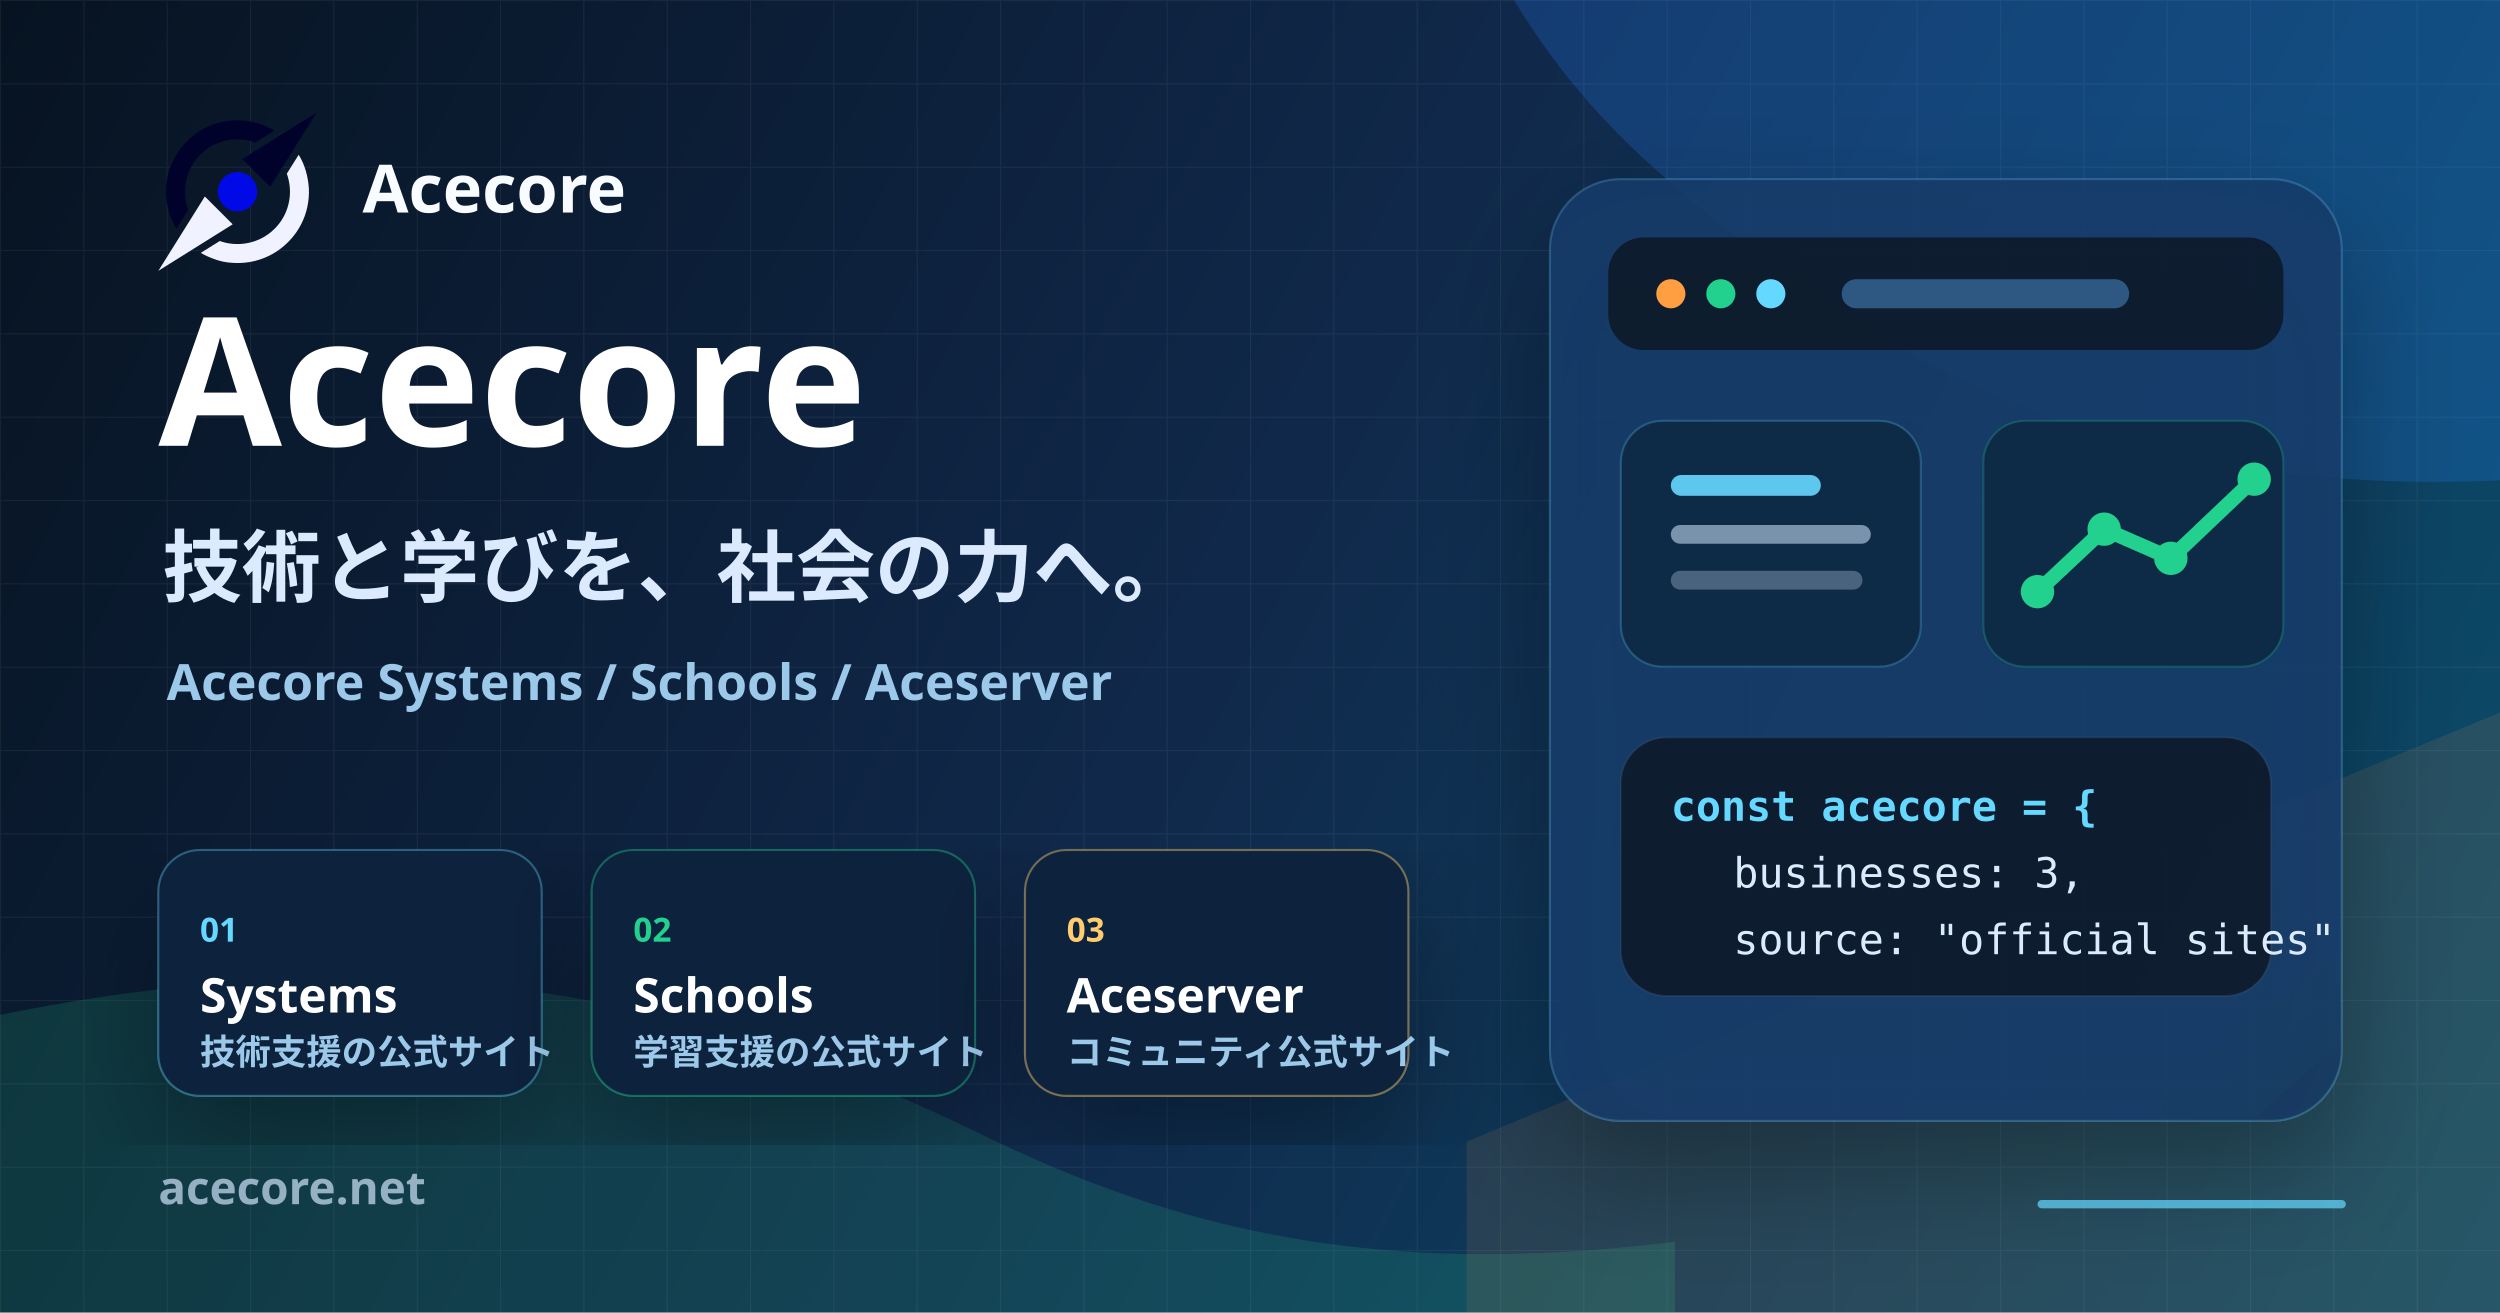
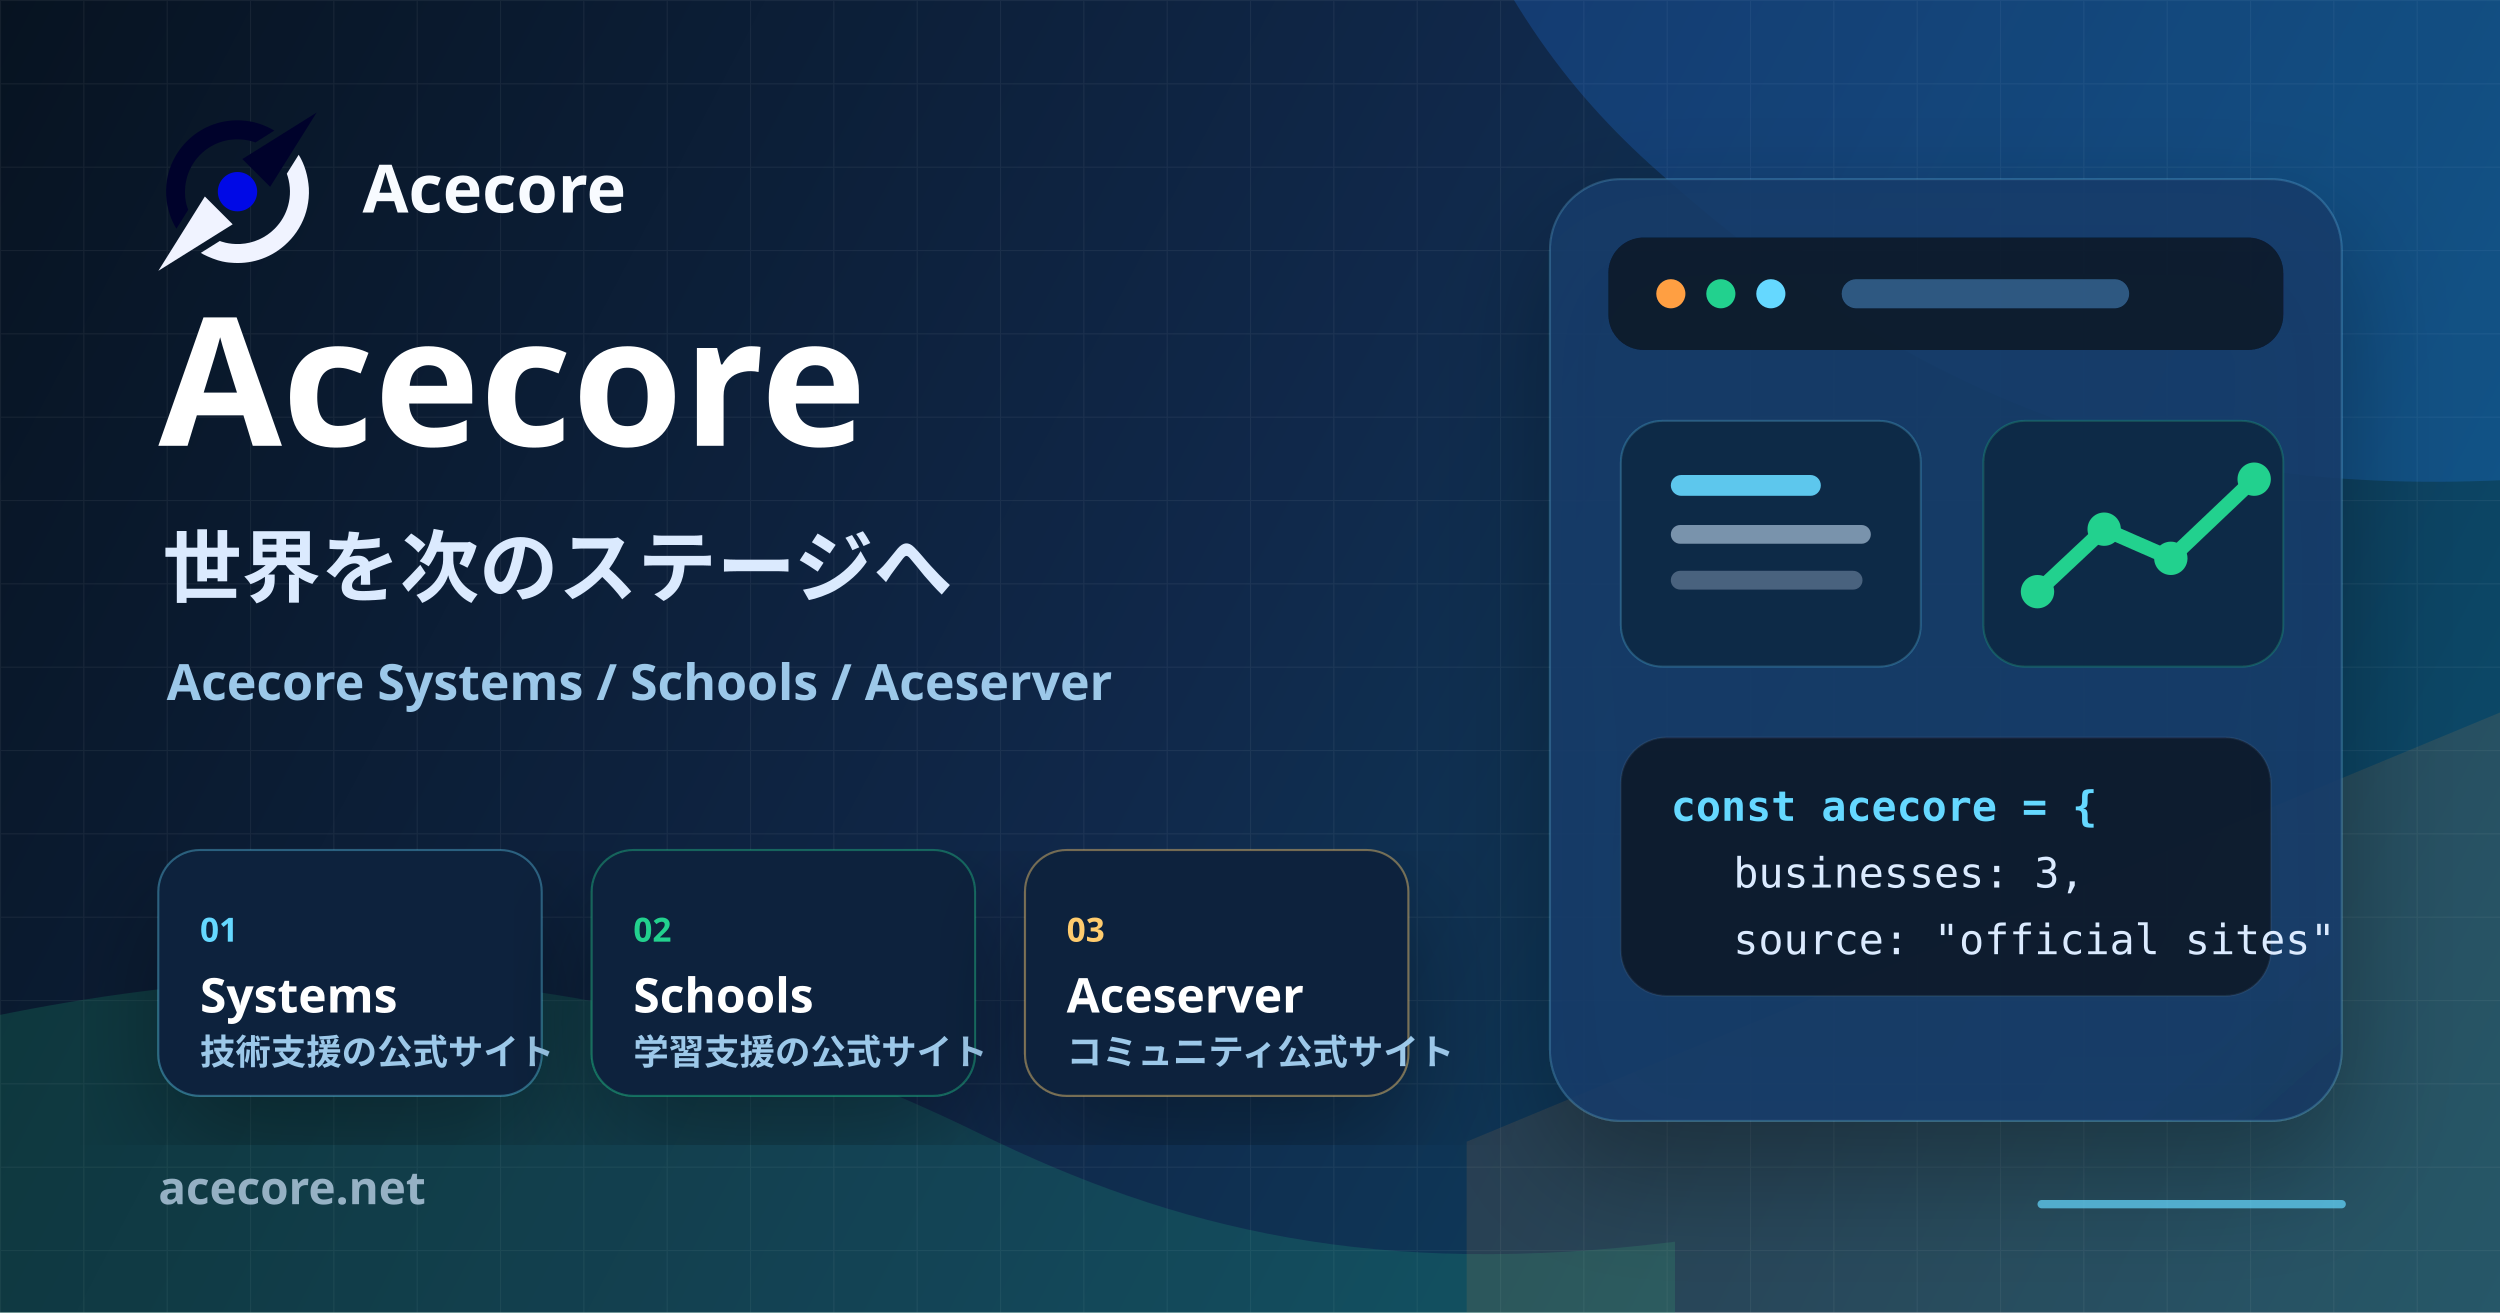
<svg xmlns="http://www.w3.org/2000/svg" width="1200" height="630" viewBox="0 0 1200 630">
  <defs>
    <linearGradient id="bg" x1="0" y1="0" x2="1200" y2="630" gradientUnits="userSpaceOnUse">
      <stop offset="0" stop-color="#071321" />
      <stop offset="0.48" stop-color="#10284a" />
      <stop offset="1" stop-color="#0b4f6d" />
    </linearGradient>
    <linearGradient id="panel" x1="708" y1="76" x2="1118" y2="540" gradientUnits="userSpaceOnUse">
      <stop offset="0" stop-color="#163b68" stop-opacity="0.88" />
      <stop offset="1" stop-color="#091a2f" stop-opacity="0.96" />
    </linearGradient>
    <pattern id="grid" width="40" height="40" patternUnits="userSpaceOnUse">
      <path d="M 40 0 H 0 V 40" fill="none" stroke="#ffffff" stroke-opacity="0.055" stroke-width="1" />
    </pattern>
    <filter id="softShadow" x="-20%" y="-20%" width="140%" height="140%">
      <feDropShadow dx="0" dy="24" stdDeviation="28" flood-color="#000000" flood-opacity="0.34" />
    </filter>
  </defs>
  <rect width="1200" height="630" fill="url(#bg)" />
  <rect width="1200" height="630" fill="url(#grid)" />
  <path d="M 688 -80 L 1210 -80 L 1210 230 C 1040 240 918 190 800 86 C 755 47 720 2 688 -80 Z" fill="#2684ff" opacity="0.22" />
  <path d="M -40 496 C 160 448 310 466 470 544 C 564 590 660 614 804 596 L 804 680 L -40 680 Z" fill="#24d18e" opacity="0.16" />
  <path d="M 704 548 L 1200 342 L 1200 630 L 704 630 Z" fill="#ff9f43" opacity="0.11" />
  <g transform="translate(76 54)">
    <svg width="76" height="76" viewBox="0 0 375 375">
      <defs>
        <clipPath id="a3957e5701">
          <path d="M 198 0 L 375 0 L 375 177 L 198 177 Z M 198 0" />
        </clipPath>
        <clipPath id="6afbb346e6">
          <path d="M 342.047 -32.93 L 407.93 32.953 L 264.836 176.047 L 198.953 110.164 Z M 342.047 -32.93" />
        </clipPath>
        <clipPath id="dbfe783954">
          <path d="M 374.988 0.012 L 264.836 176.047 L 198.953 110.164 Z M 374.988 0.012" />
        </clipPath>
        <clipPath id="270e5b8c21">
          <path d="M 140 140 L 235 140 L 235 235 L 140 235 Z M 140 140" />
        </clipPath>
        <clipPath id="cd695f61e1">
          <path d="M 187.496 121.617 L 253.379 187.504 L 187.496 253.387 L 121.613 187.504 Z M 187.496 121.617" />
        </clipPath>
        <clipPath id="7e0fedd2f4">
          <path d="M 220.438 154.559 C 202.242 136.367 172.746 136.367 154.555 154.559 C 136.359 172.754 136.359 202.25 154.555 220.445 C 172.746 238.637 202.242 238.637 220.438 220.445 C 238.629 202.25 238.629 172.754 220.438 154.559 Z M 220.438 154.559" />
        </clipPath>
        <clipPath id="c3602e9733">
          <path d="M 0 198 L 177 198 L 177 375 L 0 375 Z M 0 198" />
        </clipPath>
        <clipPath id="f2a35fea8d">
          <path d="M 32.945 407.926 L -32.941 342.043 L 110.191 198.91 L 176.074 264.797 Z M 32.945 407.926" />
        </clipPath>
        <clipPath id="2d860f12f2">
          <path d="M 0.004 374.984 L 110.191 198.91 L 176.074 264.797 Z M 0.004 374.984" />
        </clipPath>
      </defs>
      <path fill="#00022b" d="M 230.043 71.02 C 209.73 63.477 188.301 62.211 167 65.082 C 165.305 65.352 163.605 65.668 161.906 66.027 C 140.082 70.652 120.922 80.328 104.426 95.062 C 100.137 98.895 95.711 103.418 91.84 108.109 C 78.883 123.805 70.297 141.441 66.078 161.012 C 57.496 200.844 69.965 228.148 70.863 230.344 C 60.105 247.633 60.207 247.863 42.785 275.242 C 30.289 255.219 23.223 232.727 19.703 209.527 C 18.598 201.109 18.137 192.488 18.324 183.66 C 18.645 168.238 20.973 153.273 25.305 138.766 C 30.922 119.973 39.578 102.723 51.281 87.008 C 64.082 69.824 80.188 54.812 98.535 43.535 C 119.289 30.777 141.719 22.879 165.832 19.836 C 179.965 18.055 194.129 18.043 208.328 19.809 C 231.965 22.504 254.328 30.91 274.746 42.816 C 244.926 61.586 244.898 61.594 230.043 71.02 Z M 230.043 71.02" />
      <path fill="#f0f3ff" d="M 145.617 304.262 C 146.184 304.527 165.508 312.844 194.297 311.391 C 224.988 309.848 254.219 296.781 275.73 275.035 C 291.141 259.453 301.715 241.168 307.449 220.18 C 313.566 197.777 313.113 174.191 306.637 151.988 C 305.469 147.992 304.418 145.238 304.305 144.977 C 313.676 130.012 313.672 130.012 332.418 100.066 C 347.242 124.035 354.406 151.129 356.496 179.016 C 356.906 187.043 356.758 194.957 356.059 202.754 C 353.41 232.145 343.805 258.914 327.238 283.07 C 319.359 294.562 309.965 305.094 299.066 314.664 C 280.883 330.625 260.398 342.098 237.613 349.09 C 216.266 355.641 194.117 357.836 171.168 355.672 C 167.766 355.48 156.367 354.75 140.746 349.996 C 125.5 345.359 106.641 336.617 100.574 332.457 C 118.953 320.832 118.988 320.824 145.617 304.262 Z M 145.617 304.262" />
      <g clip-path="url(#a3957e5701)">
        <g clip-path="url(#6afbb346e6)">
          <g clip-path="url(#dbfe783954)">
            <path fill="#00022b" d="M 342.047 -32.93 L 407.93 32.953 L 264.836 176.047 L 198.953 110.164 Z M 342.047 -32.93" />
          </g>
        </g>
      </g>
      <g clip-path="url(#270e5b8c21)">
        <g clip-path="url(#cd695f61e1)">
          <g clip-path="url(#7e0fedd2f4)">
            <path fill="#0009e6" d="M 187.496 121.617 L 253.379 187.504 L 187.496 253.387 L 121.613 187.504 Z M 187.496 121.617" />
          </g>
        </g>
      </g>
      <g clip-path="url(#c3602e9733)">
        <g clip-path="url(#f2a35fea8d)">
          <g clip-path="url(#2d860f12f2)">
            <path fill="#f0f3ff" d="M 32.945 407.926 L -32.941 342.043 L 110.191 198.91 L 176.074 264.797 Z M 32.945 407.926" />
          </g>
        </g>
      </g>
    </svg>
    <text x="98" y="48" fill="#f8fbff" font-family="Noto Sans JP, Yu Gothic, Meiryo, sans-serif" font-size="32" font-weight="800">
      Acecore
    </text>
  </g>
  <g transform="translate(76 214)" font-family="Noto Sans JP, Yu Gothic, Meiryo, sans-serif">
    <text x="0" y="0" fill="#ffffff" font-size="86" font-weight="900">
      Acecore
    </text>
    <text x="2" y="72" fill="#dbeafe" font-size="38" font-weight="800">
-       技術と学びを、社会の力へ。
+       世界を次のステージへ
    </text>
    <text x="4" y="122" fill="#9cc8e9" font-size="24" font-weight="700">
      Acecore Systems / Schools / Aceserver
    </text>
  </g>
  <g transform="translate(76 408)" font-family="Noto Sans JP, Yu Gothic, Meiryo, sans-serif">
    <g filter="url(#softShadow)">
      <rect x="0" y="0" width="184" height="118" rx="20" fill="#0d223c" stroke="#65d8ff" stroke-opacity="0.35" />
      <text x="20" y="44" fill="#65d8ff" font-size="16" font-weight="800">
        01
      </text>
      <text x="20" y="78" fill="#ffffff" font-size="23" font-weight="800">
        Systems
      </text>
      <text x="20" y="103" fill="#9cc8e9" font-size="17" font-weight="700">
        技術支援の公式サイト
      </text>
    </g>
    <g transform="translate(208 0)" filter="url(#softShadow)">
      <rect x="0" y="0" width="184" height="118" rx="20" fill="#0d223c" stroke="#24d18e" stroke-opacity="0.38" />
      <text x="20" y="44" fill="#24d18e" font-size="16" font-weight="800">
        02
      </text>
      <text x="20" y="78" fill="#ffffff" font-size="23" font-weight="800">
        Schools
      </text>
      <text x="20" y="103" fill="#9cc8e9" font-size="17" font-weight="700">
        学習支援の公式サイト
      </text>
    </g>
    <g transform="translate(416 0)" filter="url(#softShadow)">
      <rect x="0" y="0" width="184" height="118" rx="20" fill="#0d223c" stroke="#ffcc6e" stroke-opacity="0.42" />
      <text x="20" y="44" fill="#ffcc6e" font-size="16" font-weight="800">
        03
      </text>
      <text x="20" y="78" fill="#ffffff" font-size="23" font-weight="800">
        Aceserver
      </text>
      <text x="20" y="103" fill="#9cc8e9" font-size="17" font-weight="700">
        コミュニティ公式サイト
      </text>
    </g>
  </g>
  <g transform="translate(744 86)" filter="url(#softShadow)">
    <rect width="380" height="452" rx="34" fill="url(#panel)" stroke="#7dd3fc" stroke-opacity="0.22" />
    <rect x="28" y="28" width="324" height="54" rx="17" fill="#071321" opacity="0.82" />
    <circle cx="58" cy="55" r="7" fill="#ff9f43" />
    <circle cx="82" cy="55" r="7" fill="#24d18e" />
    <circle cx="106" cy="55" r="7" fill="#65d8ff" />
    <rect x="140" y="48" width="138" height="14" rx="7" fill="#335f8b" opacity="0.9" />
    <g transform="translate(34 116)">
      <rect width="144" height="118" rx="20" fill="#102a47" stroke="#65d8ff" stroke-opacity="0.24" />
      <rect x="24" y="26" width="72" height="10" rx="5" fill="#65d8ff" opacity="0.9" />
      <rect x="24" y="50" width="96" height="9" rx="4.5" fill="#cfe9ff" opacity="0.55" />
      <rect x="24" y="72" width="92" height="9" rx="4.5" fill="#cfe9ff" opacity="0.3" />
      <rect x="174" y="0" width="144" height="118" rx="20" fill="#102a47" stroke="#24d18e" stroke-opacity="0.24" />
      <polyline points="200,82 232,52 264,66 304,28" fill="none" stroke="#24d18e" stroke-width="7" stroke-linecap="round" stroke-linejoin="round" />
      <circle cx="200" cy="82" r="8" fill="#24d18e" />
      <circle cx="232" cy="52" r="8" fill="#24d18e" />
      <circle cx="264" cy="66" r="8" fill="#24d18e" />
      <circle cx="304" cy="28" r="8" fill="#24d18e" />
    </g>
    <g transform="translate(34 268)">
      <rect width="312" height="124" rx="22" fill="#071321" opacity="0.78" stroke="#ffffff" stroke-opacity="0.08" />
      <text x="24" y="40" fill="#65d8ff" font-family="Consolas, monospace" font-size="20" font-weight="700">
        const acecore = {
      </text>
      <text x="54" y="72" fill="#dbeafe" font-family="Consolas, monospace" font-size="20">
        businesses: 3,
      </text>
      <text x="54" y="104" fill="#dbeafe" font-family="Consolas, monospace" font-size="20">
        source: "official sites"
      </text>
    </g>
  </g>
  <text x="76" y="578" fill="#c9def4" opacity="0.72" font-family="Noto Sans JP, Yu Gothic, Meiryo, sans-serif" font-size="22" font-weight="700">
    acecore.net
  </text>
  <path d="M 980 578 H 1124" stroke="#65d8ff" stroke-width="4" stroke-linecap="round" opacity="0.7" />
</svg>
